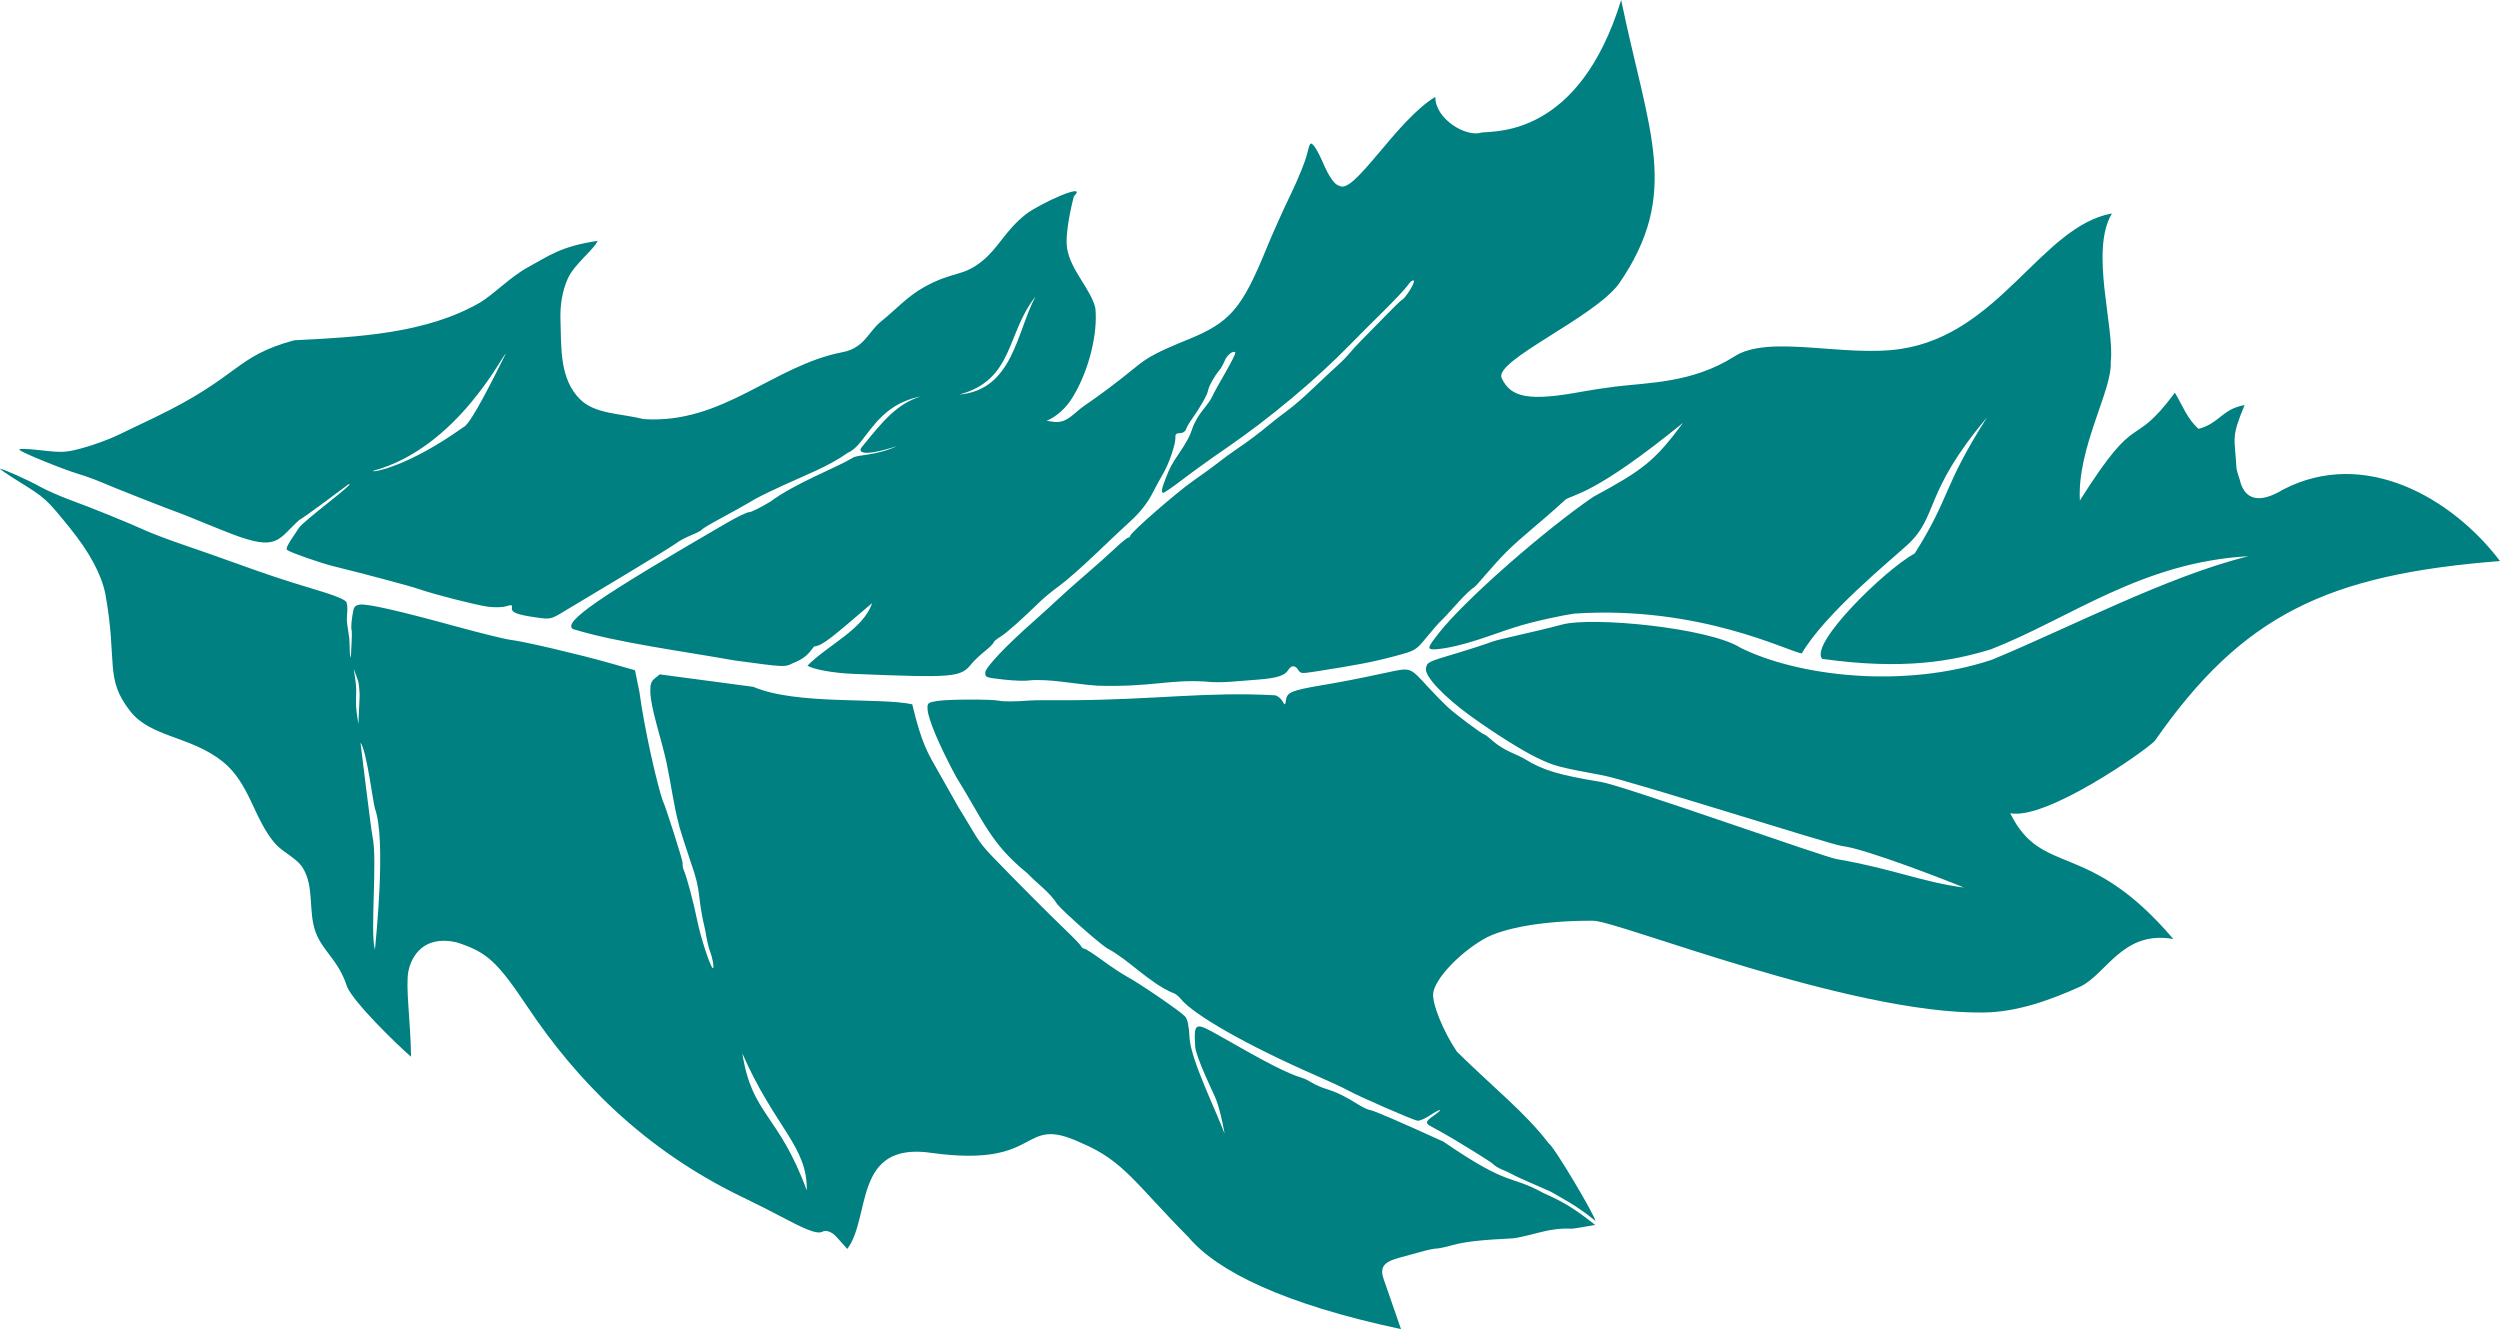
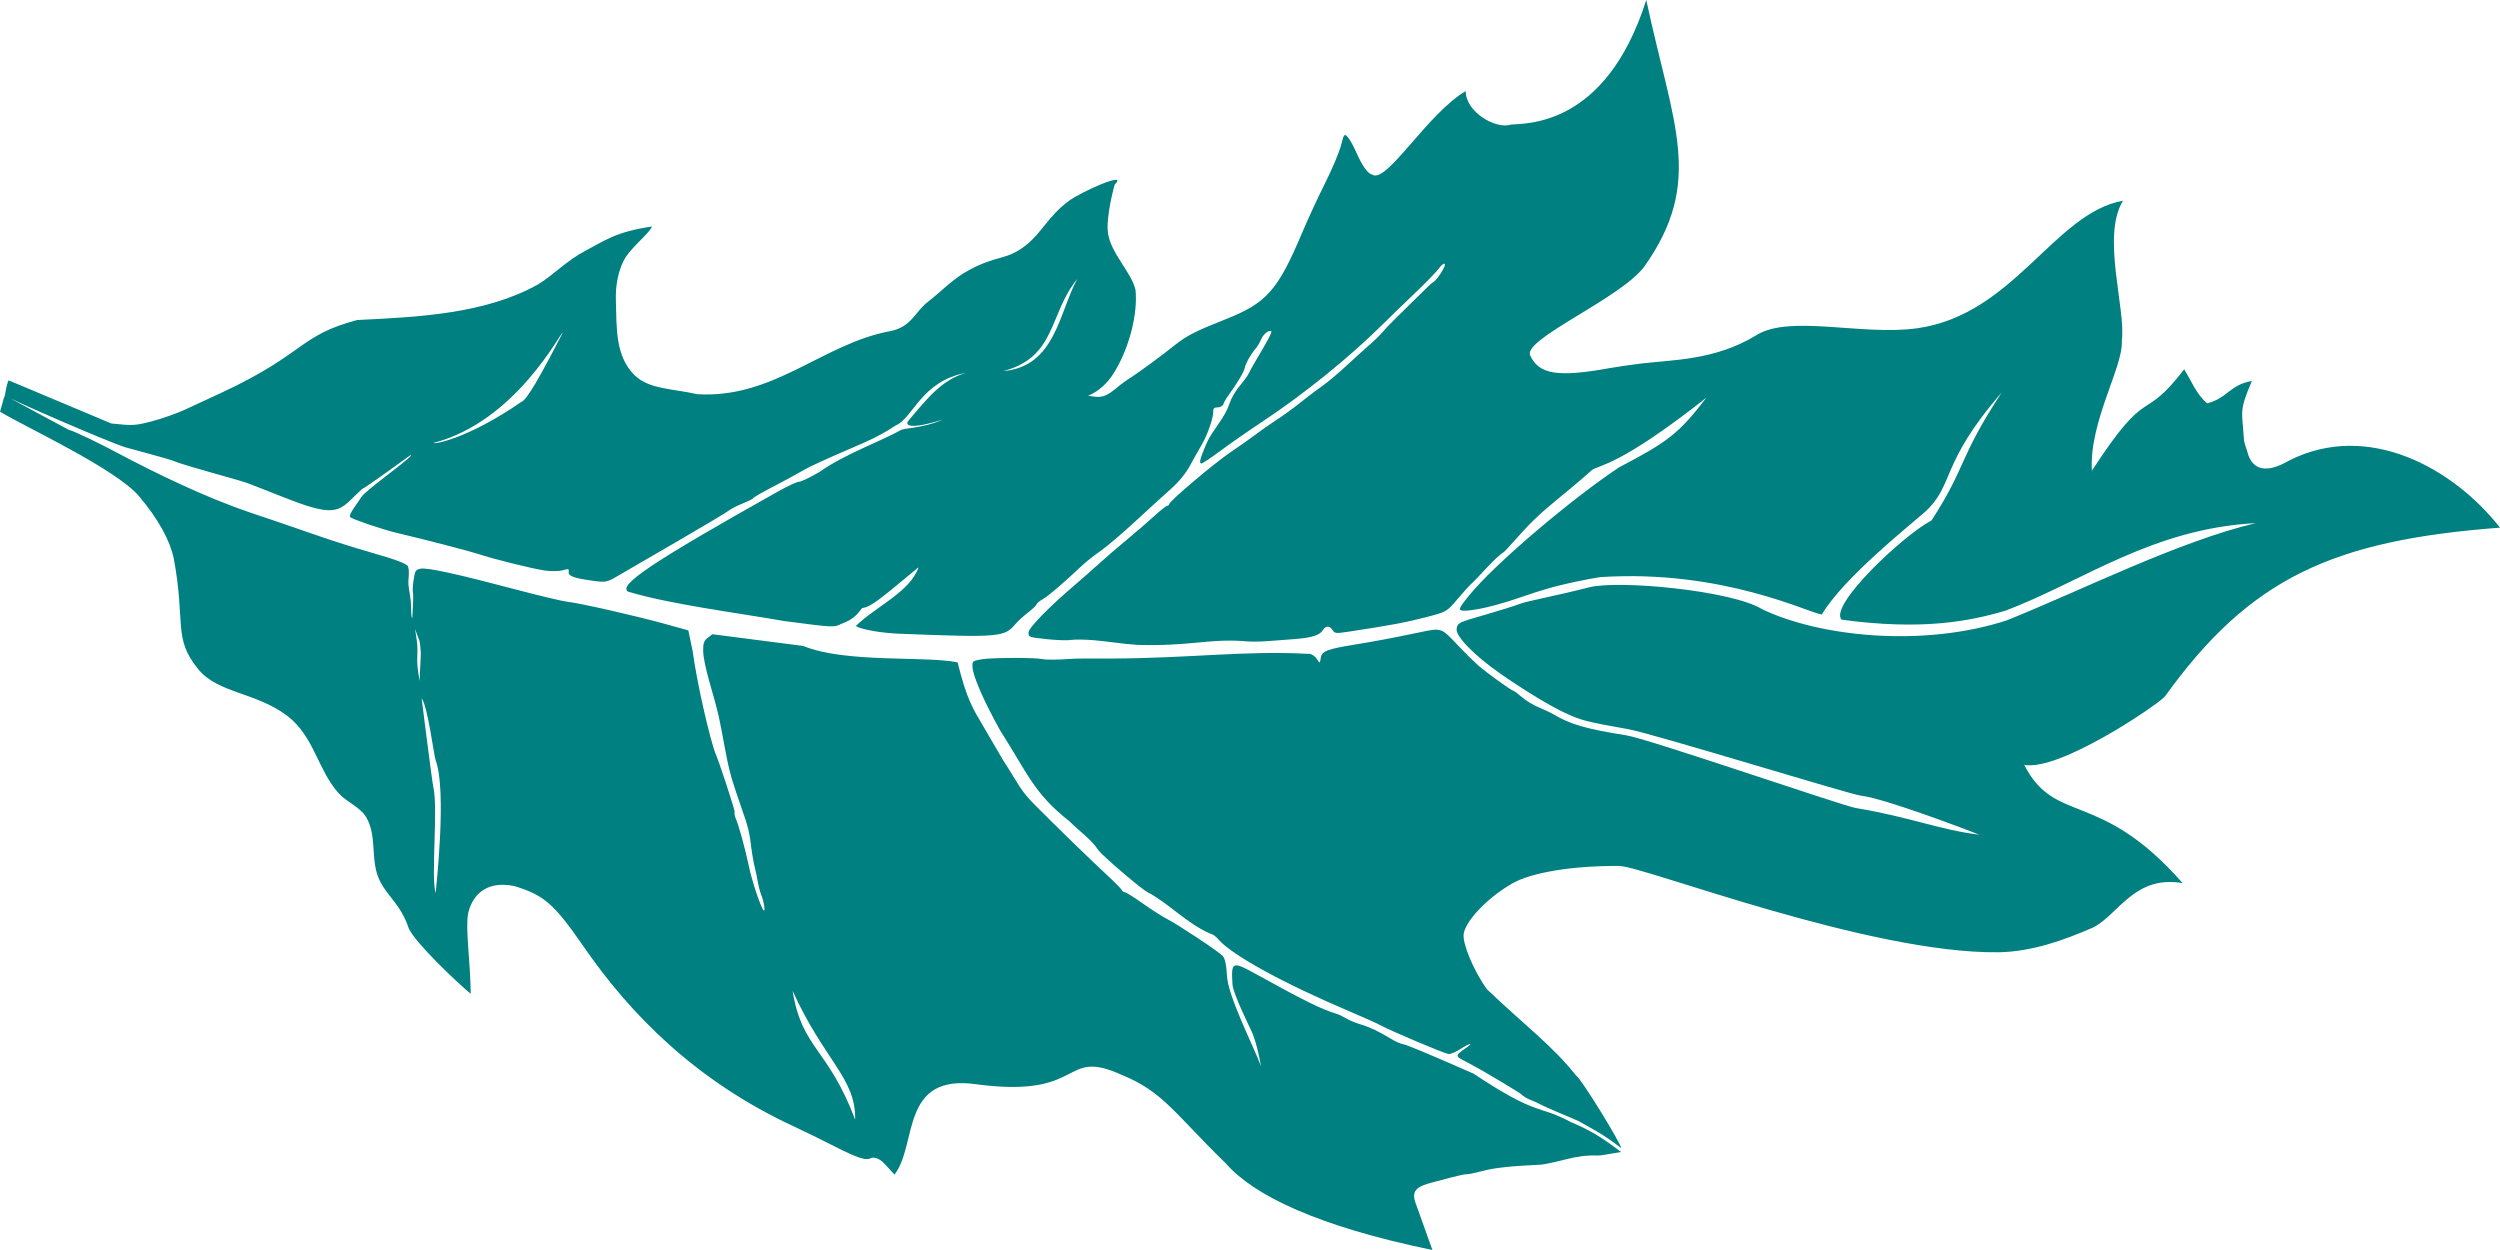
- <svg xmlns="http://www.w3.org/2000/svg" version="1.1" id="svg869" width="1589.319" height="844.955" viewBox="0 0 1589.319 844.955">
+ <svg xmlns="http://www.w3.org/2000/svg" version="1.1" id="svg869" width="1600" height="800" viewBox="0 0 1600 800">
  <defs id="defs873" />
-   <path id="path889" d="m 0.077,298.008 c 2.579,0.326 17.786,7.153 25.391,11.4 4.093,2.286 13.062,6.211 19.931,8.724 13.533,4.95 35.572,13.908 47.619,19.355 4.15,1.877 15.065,5.972 24.255,9.102 9.19,3.129 24.417,8.482 33.837,11.895 17.919,6.492 31.395,10.976 45.529,15.152 16.853,4.978 21.571,7.113 23.481,8.91 1.416,3.375 0.211,8.625 0.407,12.449 0.289,3.162 1.108,7.191 1.508,10.796 0.454,4.093 -0.052,10.711 1.013,12.293 0.265,-5.877 0.851,-15.373 0.582,-16.636 -0.799,-3.764 0.222,-8.601 0.61,-11.367 0.585,-4.165 1.322,-5.141 4.288,-5.677 4.495,-0.812 23.718,3.524 61.67,13.909 15.842,4.335 31.365,8.151 34.496,8.479 7.632,0.801 44.487,9.442 63.598,14.911 l 15.407,4.409 2.768,13.592 c 3.433,25.571 11.845,61.024 14.901,69.433 1.23,1.83 12.791,38.129 12.611,39.409 -0.18,1.28 0.147,3.381 0.726,4.669 1.894,4.215 6.192,20.32 8.635,32.362 2.199,10.836 8.42,29.706 9.86,29.908 0.978,0.137 -0.191,-6.67 -1.84,-10.709 -0.834,-2.043 -2.164,-7.915 -2.955,-13.048 -5.765,-23.968 -1.77,-22.632 -9.446,-44.183 -1.121,-3.12 -7.487,-22.724 -7.389,-23.425 -3.186,-11.606 -5.019,-26.107 -7.803,-39.127 -3.236,-15.133 -10.214,-34.95 -10.344,-45.315 -0.061,-4.837 0.539,-6.56 2.963,-8.512 l 3.04,-2.447 59.437,7.914 c 27.518,11.759 80.124,6.6 101.071,11.108 6.016,25.056 9.719,30.814 17.212,43.926 2.282,4.142 7.859,13.994 12.394,21.894 10.587,16.862 11.059,20.358 21.576,31.195 15.532,16.086 35.318,35.94 46.218,46.379 5.379,5.152 9.923,9.911 10.097,10.576 0.174,0.665 1.084,1.317 2.023,1.449 0.938,0.132 6.128,3.489 11.533,7.46 5.405,3.971 12.497,8.661 15.761,10.422 8.112,4.377 33.808,22.008 36.668,25.159 1.516,1.67 2.483,6.266 2.783,13.215 0.597,13.86 16.64,46.052 22.325,61.348 -3.259,-18.406 -6.332,-23.883 -6.857,-25.077 -0.525,-1.194 -11.473,-24.02 -11.845,-30.268 -0.935,-15.704 -0.307,-15.96 16.126,-6.558 30.676,17.552 42.356,23.487 52.164,26.505 1.387,0.427 4.17,1.81 6.184,3.074 2.014,1.264 6.161,3.049 9.214,3.967 6.02,1.81 12.252,4.858 20.02,9.792 2.725,1.731 6.097,3.307 7.494,3.503 2.442,0.343 17.467,6.811 46.527,20.031 43.074,29.527 41.69,20.606 63.602,32.7 12.495,5.464 19.712,9.843 32.938,20.277 -8.648,1.409 -12.983,2.508 -15.748,2.382 -6.191,-0.29 -13.031,0.608 -21.159,2.778 -6.605,1.763 -13.507,3.281 -15.337,3.373 -20.559,1.029 -30.246,2.103 -37.964,4.209 -5.037,1.374 -9.849,2.401 -10.695,2.283 -0.846,-0.119 -5.11,0.765 -9.476,1.964 -4.366,1.199 -10.2,2.796 -12.964,3.55 -8.673,2.364 -14.329,4.655 -11.195,13.693 l 11.102,32.012 c -75.263,-15.999 -117.021,-37.023 -135.121,-58.461 -34.153,-34.442 -41.154,-48.524 -68.356,-60.005 -39.553,-18.375 -23.187,16.189 -94.451,6.511 -50.734,-7.748 -38.793,40.6 -54.094,60.989 0,0 -5.464,-6.247 -7.354,-8.177 -2.764,-2.824 -6.22,-3.903 -8.061,-2.936 -2.949,1.549 -7.216,0.84 -24.651,-8.413 -7.095,-3.765 -18.589,-9.574 -25.543,-12.908 -64.761,-30.995 -107.173,-76.01 -137.266,-120.864 -19.903,-29.741 -26.088,-35.383 -45.726,-41.711 -21.095,-4.567 -28.448,9.191 -30.398,18.399 -1.933,10.184 1.408,31.832 1.686,54.425 -9.393,-8.133 -35.97,-34.044 -40.6,-44.317 -5.461,-17.16 -15.338,-22.422 -19.963,-34.639 -4.984,-13.166 -0.752,-28.382 -8.051,-40.771 -3.903,-6.625 -12.861,-10.058 -17.989,-16.044 -13.633,-15.915 -15.753,-37.859 -33.195,-51.927 -20.47,-16.24 -45.596,-15.289 -58.622,-31.846 C 66.25,431.098 74.91,421.31 66.962,377.469 64.384,364.969 56.83,350.952 44.405,335.614 29.386,317.075 28.928,316.657 12.062,306.171 4.682,301.582 -0.712,297.908 0.077,298.008 Z M 226.391,449.434 c 0.245,3.642 1.44,10.898 1.44,10.898 l 0.797,-17.905 c 0.061,-1.376 -0.426,-7.967 -0.911,-9.425 l -2.854,-7.807 c 0,0 1.241,7.437 1.495,11.171 0.297,4.358 -0.26,8.71 0.033,13.068 z m 11.968,154.351 c 0.503,-5.826 7.263,-69.386 0.064,-89.616 -1.274,-3.581 -5.227,-36.963 -9.25,-42.059 0,0 6.851,56.347 7.625,59.699 3.311,14.34 -1.658,61.099 1.562,71.976 z M 512.899,756.807 c 0.529,-28.169 -20.297,-39.856 -40.962,-87.115 6.147,39.416 22.979,38.223 40.962,87.115 z M 26.094,286.263 c 13.965,1.554 15.743,1.453 26.711,-1.527 6.463,-1.756 16.108,-5.263 21.434,-7.794 5.326,-2.531 16.02,-7.649 23.765,-11.372 55.361,-26.617 50.779,-38.829 89.018,-49.248 40.866,-2.039 84.139,-4.244 118.378,-24.113 9.346,-5.783 19.104,-16.278 30.396,-22.385 13.594,-7.351 20.244,-13.062 44.164,-16.721 -2.115,5.291 -14.781,14.773 -18.891,23.768 -3.783,8.278 -5.077,17.569 -4.768,26.606 0.584,17.034 -0.736,37.291 12.431,50.335 9.567,9.477 25.021,8.848 40.642,12.635 50.359,3.257 82.074,-34.079 126.412,-42.6 13.78,-2.648 16.278,-13.059 24.426,-19.577 9.055,-7.244 16.745,-15.918 27.186,-21.705 19.103,-10.587 24.342,-6.26 37.279,-16.827 10.235,-8.36 14.506,-19.307 27.461,-29.492 8.554,-6.725 40.223,-21.104 30.569,-11.449 0,0 -6.043,22.157 -4.304,33.17 2.18,13.803 15.122,25.868 17.947,37.886 1.645,16.33 -4.106,39.969 -14.606,56.971 -3.727,6.034 -9.352,11.691 -16.388,14.705 l 3.895,0.547 c 8.861,1.623 13.579,-5.708 20.052,-10.106 9.915,-6.711 21.25,-15.246 33.057,-24.894 7.583,-6.196 13.886,-9.5 32.883,-17.237 26.855,-10.938 34.21,-19.491 50.018,-58.165 3.76,-9.2 10.588,-24.444 15.173,-33.875 4.585,-9.431 9.255,-20.869 10.378,-25.417 1.918,-7.767 2.177,-8.129 4.262,-5.964 1.221,1.268 3.827,6.052 5.791,10.631 3.987,9.298 7.685,14.589 10.47,14.979 9.103,6.645 36.2,-41.472 61.142,-56.443 -0.164,14.125 19.704,25.973 29.518,22.651 9.206,-1.062 62.042,2.319 88.621,-84.236 17.474,84.599 38.244,122.641 -1.394,180.358 -15.808,21.591 -79.576,48.907 -74.576,59.953 5.799,12.813 18.063,14.843 51.733,8.561 4.944,-0.922 14.483,-2.354 21.197,-3.181 20.144,-2.481 48.126,-2.148 74.743,-18.897 21.851,-14.555 69.549,0.418 105.803,-4.925 63.306,-9.329 89.522,-77.952 134.495,-86.186 -14.311,23.841 1.985,73.113 -0.791,94.611 1.145,17.449 -21.488,54.636 -19.585,87.892 37.934,-60.243 32.204,-30.684 60.396,-68.533 4.59,7.551 7.96,16.925 15.069,22.985 13.294,-3.509 14.768,-12.544 29.252,-15.132 -8.828,21.244 -6.271,20.313 -5.159,40.275 1.044,4.855 1.512,4.757 2.788,9.772 3.217,9.325 11.187,13.155 26.852,3.683 51.776,-26.927 107.615,5.439 137.88,45.436 -109.741,8.562 -163.713,34.228 -219.374,114.218 -5.632,6.207 -69.088,50.662 -92.013,46.098 20.325,41.13 49.279,15.958 103.698,79.965 -31.873,-5.65 -42.13,21.696 -58.773,30.078 -19.115,8.603 -40.133,16.38 -61.981,16.659 -84.685,1.081 -232.237,-58.215 -247.919,-58.34 -30.179,-0.241 -57.401,4.345 -69.99,11.792 -15.949,9.434 -30.568,25.11 -31.834,34.136 -0.91,6.487 6.336,24.417 15.085,37.324 24.78,24.346 43.28,38.573 58.314,58.236 3.556,2.104 30.008,47.011 29.689,49.279 -12.656,-10.27 -20.308,-13.727 -27.926,-18.316 -8.788,-4.028 -20.006,-8.527 -25.926,-11.801 -3.591,-1.986 -8.081,-2.929 -11.513,-6.261 -1.34,-1.301 -19.707,-12.636 -25.002,-15.724 -5.296,-3.088 -11.313,-6.479 -13.371,-7.534 -4.714,-2.418 -4.546,-3.408 1.267,-7.454 6.475,-4.507 3.962,-4.411 -2.789,0.107 -3.004,2.01 -6.53,3.505 -7.836,3.322 -2.821,-0.396 -37.137,-15.358 -43.925,-19.152 -2.604,-1.456 -11.849,-5.755 -20.544,-9.554 -43.223,-18.887 -77.601,-38.381 -86.09,-48.815 -1.507,-1.853 -3.7,-3.503 -4.873,-3.668 -15.121,-6.475 -28.183,-21.125 -41.302,-28.095 -3.416,-1.548 -27.726,-22.9 -32.264,-28.34 -4.641,-7.648 -13.311,-13.496 -18.639,-19.355 -23.809,-19.259 -27.888,-33.008 -45.675,-61.68 -10.732,-19.903 -17.862,-36.791 -18.146,-42.979 -0.179,-3.91 0.152,-4.183 6.326,-5.221 6.431,-1.081 35.105,-1.16 39.204,-0.109 2.319,0.595 10.925,0.537 18.985,-0.128 2.841,-0.234 14.345,-0.331 25.562,-0.215 53.145,-0.146 87.619,-5.561 130.707,-3.131 1.55,0.218 3.653,1.792 4.673,3.498 1.853,3.099 1.855,3.099 2.491,-0.888 0.722,-4.53 3.964,-5.821 22.489,-8.958 13.826,-2.341 22.442,-4.016 40.24,-7.824 16.959,-3.628 15.494,-4.109 27.663,9.089 3.944,4.278 9.428,9.878 12.186,12.446 5.09,4.738 22.112,17.457 23.652,17.673 0.463,0.065 2.968,2.014 5.567,4.331 2.599,2.317 7.516,5.38 10.927,6.807 3.411,1.427 7.712,3.526 9.558,4.665 11.046,6.813 21.552,9.94 47.813,14.23 14.402,2.353 143.066,48.218 150.161,49.128 34.731,5.9 54.874,14.781 80.639,18.018 -9.272,-3.93 -62.787,-24.746 -77.208,-26.351 -6.729,-0.651 -136.052,-41.958 -152.478,-44.987 -27.906,-5.146 -30.628,-5.872 -41.489,-11.053 -9.508,-4.537 -26.849,-15.418 -42.216,-26.49 -16.996,-12.246 -29.308,-25.247 -28.611,-30.212 0.584,-4.16 0.961,-4.351 19.172,-9.737 8.124,-2.403 18.443,-5.758 22.931,-7.456 4.488,-1.698 25.355,-5.794 44.53,-10.917 19.175,-5.123 93.312,2.036 113.338,14.776 36.989,18.352 104.36,26.158 159.835,7.62 49.471,-20.467 112.317,-53.389 163.168,-65.822 -67.951,3.718 -112.987,39.257 -163.698,59.156 -24.202,7.396 -55.09,13.431 -107.363,6.106 -8.415,-9.451 39.681,-56.538 58.87,-67.08 22.99,-36.512 17.524,-41.86 45.931,-86.457 -41.122,48.798 -30.519,62.759 -50.886,81.301 -11.578,10.54 -52.271,43.786 -66.873,68.734 -7.68,-0.65 -64.355,-30.617 -144.697,-25.278 -6.146,0.821 -26.328,4.942 -38.154,8.856 -11.176,3.324 -32.268,12.315 -49.629,13.841 -6.075,0.257 -5.93,-0.57 1.833,-10.446 16.784,-21.351 67.554,-65.624 98.049,-86.455 31.899,-17.271 38.972,-22.669 57.137,-47.113 -57.043,46.427 -69.809,45.301 -74.86,48.91 -17.174,15.803 -27.038,22.764 -37.799,33.524 -8.533,8.53 -18.956,21.669 -20.4,22.323 -1.445,0.654 -6.349,5.367 -10.899,10.472 -4.55,5.105 -9.074,9.953 -10.054,10.773 -0.98,0.82 -4.966,5.377 -8.858,10.127 -7.039,8.591 -7.144,8.654 -19.937,12.109 -13.801,3.727 -24.655,5.832 -51.535,9.996 -8.171,1.266 -8.87,1.199 -10.237,-0.973 -2.072,-3.291 -4.508,-3.272 -6.56,0.052 -2.121,3.435 -7.3,5.054 -19.102,5.971 -4.868,0.378 -12.989,1.008 -18.047,1.401 -5.058,0.392 -12.025,0.316 -15.482,-0.169 -23.243,-1.424 -34.367,3.643 -68.635,2.63 -8.813,-0.542 -20.188,-2.457 -28.515,-3.15 -5.946,-0.513 -12.681,-0.591 -14.967,-0.173 -2.285,0.418 -9.472,0.164 -15.97,-0.563 -11.652,-1.305 -11.814,-1.366 -11.798,-4.482 0.016,-3.136 13.509,-17.377 31.164,-32.891 4.091,-3.595 10.858,-9.751 15.038,-13.681 4.18,-3.93 12.293,-11.151 18.029,-16.048 5.736,-4.897 13.835,-12.121 17.998,-16.054 4.163,-3.933 8.055,-7.107 8.649,-7.053 0.594,0.054 1.159,-0.463 1.256,-1.15 0.304,-2.163 29.549,-27.683 40.209,-35.086 5.615,-3.9 12.793,-9.126 15.951,-11.615 3.158,-2.489 8.459,-6.36 11.781,-8.603 7.415,-5.007 13.249,-9.394 20.801,-15.643 3.178,-2.629 8.431,-6.696 11.673,-9.038 3.243,-2.341 10.294,-8.472 15.669,-13.623 5.375,-5.152 12.249,-11.577 15.275,-14.279 3.026,-2.702 6.718,-6.448 8.206,-8.323 1.487,-1.876 4.798,-5.479 7.357,-8.008 2.559,-2.529 9.178,-9.274 14.709,-14.99 5.531,-5.716 10.556,-10.607 11.166,-10.868 2.267,-0.972 8.656,-11.396 7.502,-12.239 -0.659,-0.481 -2.346,0.835 -3.75,2.924 -1.404,2.089 -8.569,9.729 -15.922,16.977 -7.353,7.248 -16.821,16.721 -21.04,21.05 -21.487,22.051 -51.397,47.036 -78.492,65.569 -8.884,6.076 -21.295,14.994 -27.58,19.817 -6.285,4.823 -11.918,8.7 -12.516,8.616 -1.485,-0.208 -1.037,-2.555 1.921,-10.056 2.386,-6.05 3.511,-8.151 7.601,-14.189 5.481,-8.094 7.464,-11.782 9.135,-16.988 1.022,-3.184 3.983,-8.332 6.581,-11.442 2.598,-3.11 5.287,-6.996 5.975,-8.636 0.688,-1.64 4.415,-8.421 8.281,-15.068 3.866,-6.647 6.721,-12.438 6.344,-12.87 -1.319,-1.51 -5.298,1.663 -6.814,5.434 -0.841,2.092 -2.396,4.819 -3.454,6.06 -3.142,3.684 -6.732,10.233 -7.15,13.04 -0.37,2.49 -5.324,11.097 -10.685,18.566 -1.359,1.894 -2.832,4.529 -3.273,5.857 -0.453,1.365 -2.125,2.393 -3.847,2.366 -2.255,-0.036 -2.997,0.679 -2.861,2.757 0.254,3.869 -3.897,16.217 -7.584,22.559 -1.681,2.891 -5.042,9.079 -7.47,13.751 -2.786,5.361 -7.409,11.237 -12.53,15.928 -4.464,4.088 -14.944,13.961 -23.29,21.939 -8.346,7.978 -18.598,16.988 -22.783,20.021 -4.185,3.033 -9.54,7.388 -11.901,9.678 -12.909,12.521 -22.006,20.586 -25.706,22.789 -2.29,1.363 -4.239,3.021 -4.332,3.684 -0.093,0.663 -2.649,3.19 -5.679,5.615 -3.03,2.426 -6.74,5.944 -8.243,7.819 -7.033,8.774 -10.821,9.097 -75.679,6.459 -12.109,-0.492 -24.972,-2.812 -28.717,-5.178 12.467,-12.854 35.679,-23.101 41.082,-39.776 -25.658,21.908 -31.158,26.943 -36.911,27.584 -3.581,4.767 -5.846,7.685 -13.708,10.709 -4.799,2.476 -4.899,2.471 -37.124,-1.897 -32.896,-5.905 -74.991,-11.37 -102.516,-19.95 -6.157,-4.497 15.308,-19.524 97.691,-67.325 6.822,-3.958 13.292,-7.072 14.378,-6.92 1.086,0.152 7.219,-2.896 13.63,-6.775 14.927,-11.234 41.871,-21.597 52.022,-27.632 2.729,-2.393 14.391,-1.144 28.433,-7.639 -22.227,7.241 -24.936,3.741 -22.552,0.815 12.958,-15.904 22.086,-27.638 37.666,-32.373 -29.683,5.754 -34.483,30.882 -46.333,35.758 -12.283,8.753 -26.892,14.172 -41.54,20.937 -13.532,6.32 -15.849,7.493 -21.524,10.891 -3.048,1.825 -10.976,6.237 -17.617,9.804 -6.641,3.567 -12.125,6.842 -12.186,7.277 -0.061,0.435 -3.073,2.016 -6.694,3.513 -3.62,1.497 -7.868,3.759 -9.44,5.026 -1.572,1.267 -16.59,10.529 -33.373,20.583 -16.784,10.053 -34.15,20.469 -38.592,23.146 -7.942,4.786 -8.233,4.845 -17.429,3.538 -11.973,-1.702 -15.662,-3.149 -15.264,-5.987 0.291,-2.07 -0.034,-2.157 -3.867,-1.035 -2.301,0.674 -7.445,0.771 -11.43,0.216 -7.934,-1.105 -34.345,-7.872 -44.273,-11.343 -5.018,-1.755 -34.574,-9.649 -53.438,-14.274 -8.661,-2.123 -28.119,-8.932 -29.936,-10.475 -1.661,-1.41 5.603,-10.648 7.438,-13.837 2.509,-4.36 37.039,-29.498 31.745,-27.976 0,0 -28.696,21.609 -31.488,22.824 -13.62,12.491 -13.642,19.892 -42.402,9.014 -8.763,-3.314 -29.334,-11.91 -32.773,-13.136 -8.516,-3.035 -43.524,-16.826 -51.154,-20.152 -3.403,-1.483 -9.652,-3.735 -13.888,-5.003 -10.307,-3.088 -36.085,-13.607 -37.602,-15.345 -0.776,-0.889 4.159,-0.789 13.75,0.278 z M 294.449,271.654 c 3.522,-1.068 12.755,-17.903 27.005,-46.671 -1.048,-1.201 -30.324,59.882 -84.43,74.384 -0.211,1.217 22.514,-2.741 57.425,-27.713 z m 363.842,-83.092 c -18.662,23.307 -13.585,53.025 -48.6,62.3 34.457,-2.995 36.61,-40.094 48.6,-62.3 z" style="fill:#008080;stroke-width:1.344" />
+   <path id="path889" d="m 44.062,275.123 c 2.522,0.308 21.543,9.618 28.981,13.639 26.64,14.198 58.344,29.537 87.361,39.387 8.988,2.963 23.879,8.031 33.092,11.262 17.524,6.146 30.703,10.392 44.525,14.346 16.481,4.714 21.096,6.734 22.963,8.436 1.385,3.196 0.206,8.166 0.398,11.786 0.283,2.993 1.083,6.808 1.475,10.221 0.444,3.875 -0.052,10.142 0.991,11.639 0.259,-5.564 0.832,-14.555 0.569,-15.751 -0.782,-3.563 0.217,-8.143 0.597,-10.762 0.572,-3.944 1.293,-4.868 4.193,-5.375 4.396,-0.768 23.195,3.337 60.311,13.169 15.492,4.104 30.673,7.717 33.735,8.028 7.464,0.759 43.506,8.94 62.196,14.118 l 15.067,4.174 2.707,12.869 c 3.358,24.21 11.584,57.777 14.573,65.739 1.203,1.732 12.509,36.1 12.333,37.312 -0.176,1.212 0.144,3.201 0.71,4.42 1.853,3.991 6.055,19.238 8.445,30.64 2.15,10.26 8.235,28.125 9.643,28.317 0.957,0.13 -0.187,-6.315 -1.799,-10.139 -0.816,-1.935 -2.116,-7.494 -2.89,-12.354 -5.638,-22.692 -1.731,-21.428 -9.238,-41.832 -1.096,-2.954 -7.322,-21.515 -7.226,-22.179 -3.115,-10.989 -4.908,-24.718 -7.63,-37.045 -3.164,-14.328 -9.989,-33.091 -10.116,-42.904 -0.061,-4.579 0.527,-6.211 2.898,-8.059 l 2.973,-2.317 58.127,7.493 c 26.911,11.134 78.357,6.249 98.843,10.517 5.883,23.723 9.505,29.175 16.832,41.589 2.231,3.921 7.686,13.25 12.121,20.73 10.353,15.965 10.815,19.275 21.101,29.535 15.19,15.23 34.539,34.028 45.199,43.912 5.261,4.878 9.704,9.384 9.875,10.013 0.17,0.63 1.061,1.247 1.978,1.371 0.918,0.125 5.993,3.303 11.279,7.063 5.286,3.76 12.221,8.2 15.413,9.868 7.933,4.145 33.063,20.838 35.86,23.821 1.482,1.581 2.428,5.933 2.721,12.512 0.584,13.122 16.273,43.602 21.833,58.084 -3.187,-17.427 -6.192,-22.612 -6.706,-23.743 -0.513,-1.131 -11.22,-22.742 -11.584,-28.657 -0.915,-14.869 -0.3,-15.111 15.77,-6.209 30,16.618 41.423,22.237 51.015,25.095 1.356,0.404 4.078,1.714 6.048,2.911 1.97,1.197 6.025,2.887 9.011,3.756 5.887,1.713 11.982,4.6 19.579,9.271 2.664,1.639 5.962,3.131 7.328,3.317 2.389,0.325 17.082,6.449 45.501,18.965 42.124,27.956 40.771,19.509 62.2,30.96 12.22,5.174 19.278,9.319 32.212,19.198 -8.457,1.334 -12.697,2.374 -15.401,2.256 -6.055,-0.274 -12.744,0.576 -20.693,2.63 -6.459,1.669 -13.209,3.106 -14.999,3.193 -20.105,0.974 -29.58,1.991 -37.128,3.985 -4.926,1.301 -9.633,2.274 -10.459,2.161 -0.827,-0.112 -4.997,0.724 -9.267,1.859 -4.27,1.135 -9.975,2.647 -12.678,3.361 -8.482,2.239 -14.013,4.408 -10.948,12.964 L 916.738,800 c -73.604,-15.148 -114.441,-35.053 -132.142,-55.35 -33.4,-32.609 -40.247,-45.942 -66.849,-56.812 -38.681,-17.397 -22.675,15.327 -92.368,6.165 -49.616,-7.336 -37.938,38.44 -52.902,57.745 0,0 -5.344,-5.914 -7.191,-7.742 -2.703,-2.674 -6.083,-3.696 -7.884,-2.78 -2.884,1.467 -7.057,0.795 -24.108,-7.965 -6.938,-3.565 -18.179,-9.064 -24.98,-12.221 -63.333,-29.346 -104.811,-71.966 -134.24,-114.434 -19.464,-28.158 -25.513,-33.5 -44.718,-39.492 -20.63,-4.324 -27.821,8.702 -29.728,17.421 -1.891,9.643 1.377,30.138 1.649,51.53 -9.186,-7.7 -35.177,-32.232 -39.705,-41.959 -5.34,-16.247 -15,-21.229 -19.522,-32.796 -4.874,-12.466 -0.735,-26.872 -7.873,-38.602 -3.816,-6.272 -12.578,-9.523 -17.592,-15.19 C 203.252,492.449 201.179,471.672 184.121,458.352 164.102,442.976 139.53,443.876 126.791,428.2 110.505,408.162 118.975,398.895 111.202,357.386 108.681,345.551 101.293,332.28 89.142,317.758 74.454,300.205 16.494,273.412 0,263.483 1.105,260.146 2.104,255.258 3.121,253.1 Z m 223.055,150.4 c 0.239,3.449 1.408,10.318 1.408,10.318 l 0.78,-16.952 c 0.061,-1.303 -0.417,-7.543 -0.891,-8.924 l -2.791,-7.392 c 0,0 1.214,7.041 1.462,10.577 0.29,4.126 -0.255,8.246 0.033,12.373 z m 11.704,146.139 c 0.491,-5.516 7.103,-65.694 0.064,-84.848 -1.246,-3.39 -5.112,-34.996 -9.047,-39.821 0,0 6.7,53.349 7.457,56.523 3.238,13.577 -1.621,57.848 1.527,68.147 z m 268.488,144.881 c 0.517,-26.67 -19.85,-37.736 -40.059,-82.48 6.011,37.319 22.473,36.19 40.059,82.48 z M 71.235,271.033 c 13.658,1.471 15.395,1.375 26.123,-1.446 6.32,-1.662 15.753,-4.983 20.962,-7.379 5.209,-2.396 15.667,-7.242 23.241,-10.767 54.141,-25.201 49.66,-36.763 87.056,-46.628 39.965,-1.93 82.284,-4.018 115.768,-22.831 9.14,-5.476 18.683,-15.412 29.726,-21.194 13.294,-6.96 19.798,-12.367 43.19,-15.831 -2.068,5.009 -14.455,13.987 -18.475,22.504 -3.699,7.838 -4.966,16.634 -4.663,25.19 0.571,16.128 -0.72,35.307 12.157,47.657 9.357,8.973 24.47,8.377 39.746,11.963 49.249,3.084 80.265,-32.266 123.625,-40.334 13.476,-2.507 15.919,-12.364 23.887,-18.535 8.855,-6.858 16.375,-15.072 26.587,-20.55 18.682,-10.024 23.805,-5.927 36.457,-15.932 10.009,-7.915 14.186,-18.28 26.855,-27.923 8.365,-6.367 39.337,-19.981 29.895,-10.84 0,0 -5.91,20.978 -4.209,31.405 2.132,13.068 14.789,24.492 17.551,35.87 1.609,15.461 -4.015,37.843 -14.284,53.939 -3.645,5.713 -9.146,11.069 -16.027,13.922 l 3.81,0.518 c 8.665,1.537 13.28,-5.404 19.61,-9.568 9.697,-6.354 20.781,-14.435 32.328,-23.569 7.416,-5.867 13.58,-8.995 32.158,-16.32 26.264,-10.356 33.456,-18.454 48.915,-55.071 3.677,-8.71 10.355,-23.143 14.839,-32.073 4.484,-8.93 9.051,-19.759 10.15,-24.064 1.876,-7.354 2.129,-7.696 4.168,-5.646 1.194,1.2 3.743,5.73 5.663,10.066 3.899,8.803 7.516,13.812 10.24,14.182 8.902,6.291 35.402,-39.266 59.794,-53.44 -0.161,13.373 19.269,24.592 28.867,21.446 9.004,-1.006 60.674,2.196 86.666,-79.754 17.088,80.098 37.402,116.116 -1.362,170.762 -15.46,20.442 -77.822,46.305 -72.932,56.764 5.671,12.132 17.665,14.053 50.593,8.106 4.835,-0.873 14.162,-2.228 20.729,-3.011 19.698,-2.349 47.066,-2.034 73.096,-17.891 21.369,-13.781 68.014,0.395 103.469,-4.663 61.911,-8.833 87.549,-73.805 131.53,-81.601 -13.994,22.573 1.943,69.223 -0.773,89.577 1.121,16.521 -21.014,51.729 -19.153,83.216 37.096,-57.038 31.495,-29.051 59.066,-64.886 4.49,7.149 7.784,16.024 14.736,21.762 13.002,-3.322 14.443,-11.876 28.608,-14.327 -8.632,20.114 -6.134,19.232 -5.044,38.133 1.022,4.596 1.478,4.504 2.726,9.252 3.146,8.829 10.939,12.455 26.26,3.487 50.636,-25.494 105.242,5.15 134.84,43.019 -107.322,8.106 -160.105,32.407 -214.538,108.142 -5.506,5.877 -67.563,47.967 -89.984,43.645 19.876,38.942 48.192,15.109 101.412,75.71 -31.171,-5.349 -41.201,20.542 -57.48,28.477 -18.692,8.145 -39.247,15.508 -60.614,15.773 -82.816,1.023 -227.116,-55.117 -242.455,-55.236 -29.513,-0.229 -56.135,4.114 -68.447,11.165 -15.597,8.932 -29.894,23.774 -31.133,32.32 -0.89,6.142 6.196,23.118 14.752,35.338 24.234,23.05 42.326,36.52 57.029,55.137 3.478,1.992 29.347,44.509 29.037,46.658 -12.379,-9.724 -19.862,-12.997 -27.313,-17.342 -8.594,-3.814 -19.565,-8.074 -25.354,-11.173 -3.511,-1.88 -7.903,-2.773 -11.259,-5.928 -1.31,-1.232 -19.272,-11.964 -24.451,-14.888 -5.179,-2.924 -11.063,-6.134 -13.076,-7.133 -4.611,-2.289 -4.446,-3.226 1.239,-7.057 6.332,-4.267 3.875,-4.176 -2.727,0.101 -2.938,1.903 -6.386,3.319 -7.663,3.145 -2.759,-0.375 -36.319,-14.541 -42.957,-18.133 -2.547,-1.378 -11.588,-5.449 -20.091,-9.046 -42.27,-17.883 -75.891,-36.339 -84.192,-46.218 -1.474,-1.754 -3.619,-3.317 -4.766,-3.473 -14.788,-6.131 -27.561,-20.001 -40.391,-26.6 -3.341,-1.466 -27.114,-21.682 -31.553,-26.832 -4.538,-7.241 -13.018,-12.778 -18.229,-18.325 -23.284,-18.234 -27.273,-31.252 -44.668,-58.398 -10.496,-18.844 -17.469,-34.833 -17.746,-40.692 -0.175,-3.702 0.148,-3.961 6.187,-4.943 6.29,-1.024 34.331,-1.099 38.34,-0.103 2.268,0.563 10.684,0.508 18.566,-0.121 2.779,-0.222 14.028,-0.313 24.999,-0.203 51.973,-0.138 85.688,-5.265 127.826,-2.964 1.516,0.206 3.572,1.696 4.57,3.312 1.812,2.935 1.814,2.934 2.436,-0.841 0.707,-4.289 3.877,-5.512 21.993,-8.481 13.522,-2.216 21.948,-3.802 39.353,-7.407 16.585,-3.435 15.153,-3.89 27.053,8.606 3.857,4.05 9.22,9.353 11.917,11.783 4.978,4.486 21.624,16.528 23.131,16.733 0.453,0.061 2.903,1.907 5.445,4.1 2.542,2.194 7.35,5.094 10.685,6.445 3.336,1.351 7.542,3.338 9.348,4.417 10.802,6.451 21.078,9.411 46.759,13.473 14.085,2.228 139.913,45.653 146.851,46.515 33.965,5.586 53.662,13.995 78.861,17.06 -9.068,-3.721 -61.403,-23.429 -75.504,-24.949 -6.583,-0.616 -133.054,-39.725 -149.119,-42.593 -27.291,-4.872 -29.954,-5.559 -40.575,-10.465 -9.298,-4.295 -26.257,-14.597 -41.286,-25.08 -16.621,-11.594 -28.662,-23.903 -27.981,-28.605 0.571,-3.938 0.94,-4.12 18.75,-9.219 7.945,-2.275 18.037,-5.452 22.426,-7.059 4.389,-1.607 24.796,-5.486 43.549,-10.336 18.752,-4.851 91.256,1.928 110.84,13.99 36.176,17.376 102.06,24.766 156.312,7.214 48.381,-19.378 109.84,-50.548 159.571,-62.32 -66.453,3.521 -110.496,37.168 -160.09,56.008 -23.667,7.003 -53.875,12.716 -104.995,5.781 -8.229,-8.948 38.804,-53.53 57.572,-63.511 22.482,-34.569 17.138,-39.633 44.919,-81.857 -40.215,46.202 -29.846,59.42 -49.765,76.976 -11.324,9.979 -51.12,41.457 -65.4,65.077 -7.511,-0.616 -62.935,-28.988 -141.507,-23.933 -6.011,0.778 -25.748,4.679 -37.313,8.385 -10.93,3.147 -31.557,11.66 -48.535,13.105 -5.942,0.243 -5.8,-0.54 1.792,-9.89 16.414,-20.215 66.065,-62.133 95.887,-81.855 31.195,-16.352 38.115,-21.463 55.878,-44.607 -55.787,43.957 -68.271,42.891 -73.211,46.308 -16.796,14.962 -26.442,21.553 -36.966,31.74 -8.345,8.076 -18.538,20.516 -19.951,21.135 -1.412,0.619 -6.209,5.081 -10.658,9.915 -4.449,4.834 -8.874,9.424 -9.832,10.2 -0.958,0.776 -4.856,5.091 -8.663,9.588 -6.884,8.134 -6.986,8.194 -19.497,11.465 -13.497,3.529 -24.112,5.522 -50.398,9.464 -7.991,1.198 -8.674,1.136 -10.011,-0.921 -2.026,-3.116 -4.409,-3.098 -6.416,0.049 -2.074,3.252 -7.139,4.785 -18.681,5.653 -4.761,0.358 -12.703,0.955 -17.649,1.326 -4.947,0.371 -11.76,0.299 -15.141,-0.16 -22.73,-1.348 -33.61,3.449 -67.122,2.49 -8.618,-0.513 -19.743,-2.327 -27.887,-2.983 -5.815,-0.486 -12.402,-0.559 -14.637,-0.164 -2.235,0.396 -9.263,0.156 -15.618,-0.533 -11.396,-1.235 -11.554,-1.294 -11.538,-4.243 0.016,-2.97 13.211,-16.452 30.477,-31.141 4.001,-3.404 10.618,-9.232 14.707,-12.953 4.088,-3.721 12.022,-10.558 17.632,-15.194 5.609,-4.636 13.53,-11.476 17.601,-15.2 4.071,-3.724 7.878,-6.729 8.459,-6.678 0.581,0.051 1.134,-0.439 1.228,-1.088 0.297,-2.048 28.898,-26.21 39.323,-33.219 5.491,-3.692 12.511,-8.641 15.599,-10.997 3.088,-2.356 8.273,-6.022 11.522,-8.145 7.252,-4.74 12.957,-8.894 20.342,-14.811 3.108,-2.49 8.245,-6.34 11.416,-8.557 3.171,-2.217 10.067,-8.021 15.324,-12.899 5.257,-4.878 11.979,-10.961 14.938,-13.52 2.959,-2.558 6.57,-6.104 8.025,-7.88 1.455,-1.776 4.692,-5.188 7.195,-7.582 2.503,-2.394 8.976,-8.781 14.385,-14.193 5.409,-5.412 10.323,-10.042 10.92,-10.29 2.217,-0.92 8.465,-10.79 7.336,-11.588 -0.644,-0.456 -2.295,0.79 -3.667,2.768 -1.373,1.978 -8.38,9.211 -15.571,16.074 -7.191,6.863 -16.451,15.831 -20.576,19.93 -21.013,20.878 -50.264,44.534 -76.762,62.081 -8.688,5.753 -20.825,14.196 -26.972,18.762 -6.147,4.566 -11.655,8.237 -12.241,8.158 -1.453,-0.197 -1.014,-2.419 1.879,-9.521 2.334,-5.729 3.434,-7.717 7.433,-13.434 5.36,-7.663 7.3,-11.155 8.934,-16.084 0.999,-3.014 3.895,-7.889 6.436,-10.833 2.541,-2.944 5.17,-6.624 5.843,-8.177 0.673,-1.553 4.317,-7.973 8.098,-14.266 3.781,-6.293 6.573,-11.777 6.204,-12.186 -1.289,-1.43 -5.181,1.575 -6.664,5.145 -0.823,1.981 -2.343,4.563 -3.378,5.738 -3.073,3.488 -6.584,9.688 -6.992,12.347 -0.362,2.357 -5.207,10.506 -10.45,17.578 -1.329,1.793 -2.77,4.288 -3.201,5.546 -0.443,1.292 -2.078,2.266 -3.762,2.24 -2.206,-0.034 -2.931,0.643 -2.798,2.61 0.249,3.663 -3.811,15.354 -7.417,21.359 -1.643,2.737 -4.931,8.596 -7.306,13.019 -2.724,5.075 -7.245,10.639 -12.254,15.08 -4.365,3.871 -14.615,13.218 -22.777,20.772 -8.162,7.554 -18.188,16.084 -22.281,18.955 -4.093,2.872 -9.33,6.995 -11.639,9.163 -12.625,11.855 -21.521,19.491 -25.139,21.576 -2.239,1.291 -4.146,2.86 -4.236,3.488 -0.092,0.628 -2.59,3.02 -5.554,5.316 -2.964,2.296 -6.591,5.628 -8.061,7.403 -6.878,8.307 -10.583,8.613 -74.011,6.116 -11.842,-0.466 -24.422,-2.662 -28.084,-4.902 12.192,-12.17 34.893,-21.872 40.176,-37.659 -25.092,20.742 -30.471,25.509 -36.098,26.116 -3.502,4.514 -5.718,7.276 -13.406,10.14 -4.693,2.345 -4.791,2.34 -36.306,-1.796 -32.171,-5.59 -73.338,-10.766 -100.257,-18.888 -6.021,-4.258 14.97,-18.485 95.537,-63.743 6.672,-3.748 12.999,-6.696 14.061,-6.552 1.062,0.144 7.06,-2.742 13.33,-6.414 14.597,-10.636 40.948,-20.448 50.875,-26.162 2.668,-2.266 14.073,-1.083 27.806,-7.233 -21.737,6.856 -24.386,3.542 -22.055,0.771 12.673,-15.058 21.599,-26.168 36.836,-30.651 -29.028,5.448 -33.723,29.239 -45.312,33.856 -12.012,8.287 -26.299,13.418 -40.624,19.823 -13.234,5.984 -15.5,7.094 -21.05,10.312 -2.981,1.728 -10.733,5.905 -17.229,9.283 -6.495,3.377 -11.858,6.478 -11.917,6.89 -0.061,0.412 -3.006,1.909 -6.546,3.326 -3.541,1.418 -7.695,3.559 -9.232,4.758 -1.537,1.2 -16.224,9.969 -32.638,19.488 -16.414,9.518 -33.398,19.38 -37.742,21.915 -7.766,4.531 -8.051,4.587 -17.044,3.349 -11.709,-1.612 -15.317,-2.982 -14.928,-5.669 0.284,-1.96 -0.034,-2.042 -3.782,-0.98 -2.25,0.638 -7.281,0.73 -11.178,0.204 -7.759,-1.047 -33.588,-7.453 -43.297,-10.74 -4.907,-1.661 -33.812,-9.136 -52.26,-13.515 -8.469,-2.01 -27.499,-8.456 -29.276,-9.917 -1.624,-1.335 5.48,-10.082 7.274,-13.1 2.454,-4.128 36.222,-27.928 31.045,-26.488 0,0 -28.064,20.459 -30.794,21.609 -13.32,11.826 -13.341,18.834 -41.467,8.535 -8.57,-3.138 -28.687,-11.276 -32.05,-12.437 -8.329,-2.874 -39.453,-10.91 -46.915,-14.059 -3.328,-1.404 -26.728,-7.553 -30.87,-8.754 -10.08,-2.923 -75.78,-31.557 -77.264,-33.202 0.309,-0.789 0.681,-6.029 2.396,-9.683 z M 333.674,257.201 c 3.444,-1.011 12.474,-16.95 26.41,-44.188 -1.025,-1.137 -29.656,56.696 -82.569,70.427 -0.207,1.152 22.018,-2.595 56.159,-26.239 z m 355.822,-78.671 c -18.251,22.067 -13.286,50.204 -47.529,58.986 33.697,-2.836 35.803,-37.961 47.529,-58.986 z" style="fill:#008080;stroke-width:1.294" />
</svg>
